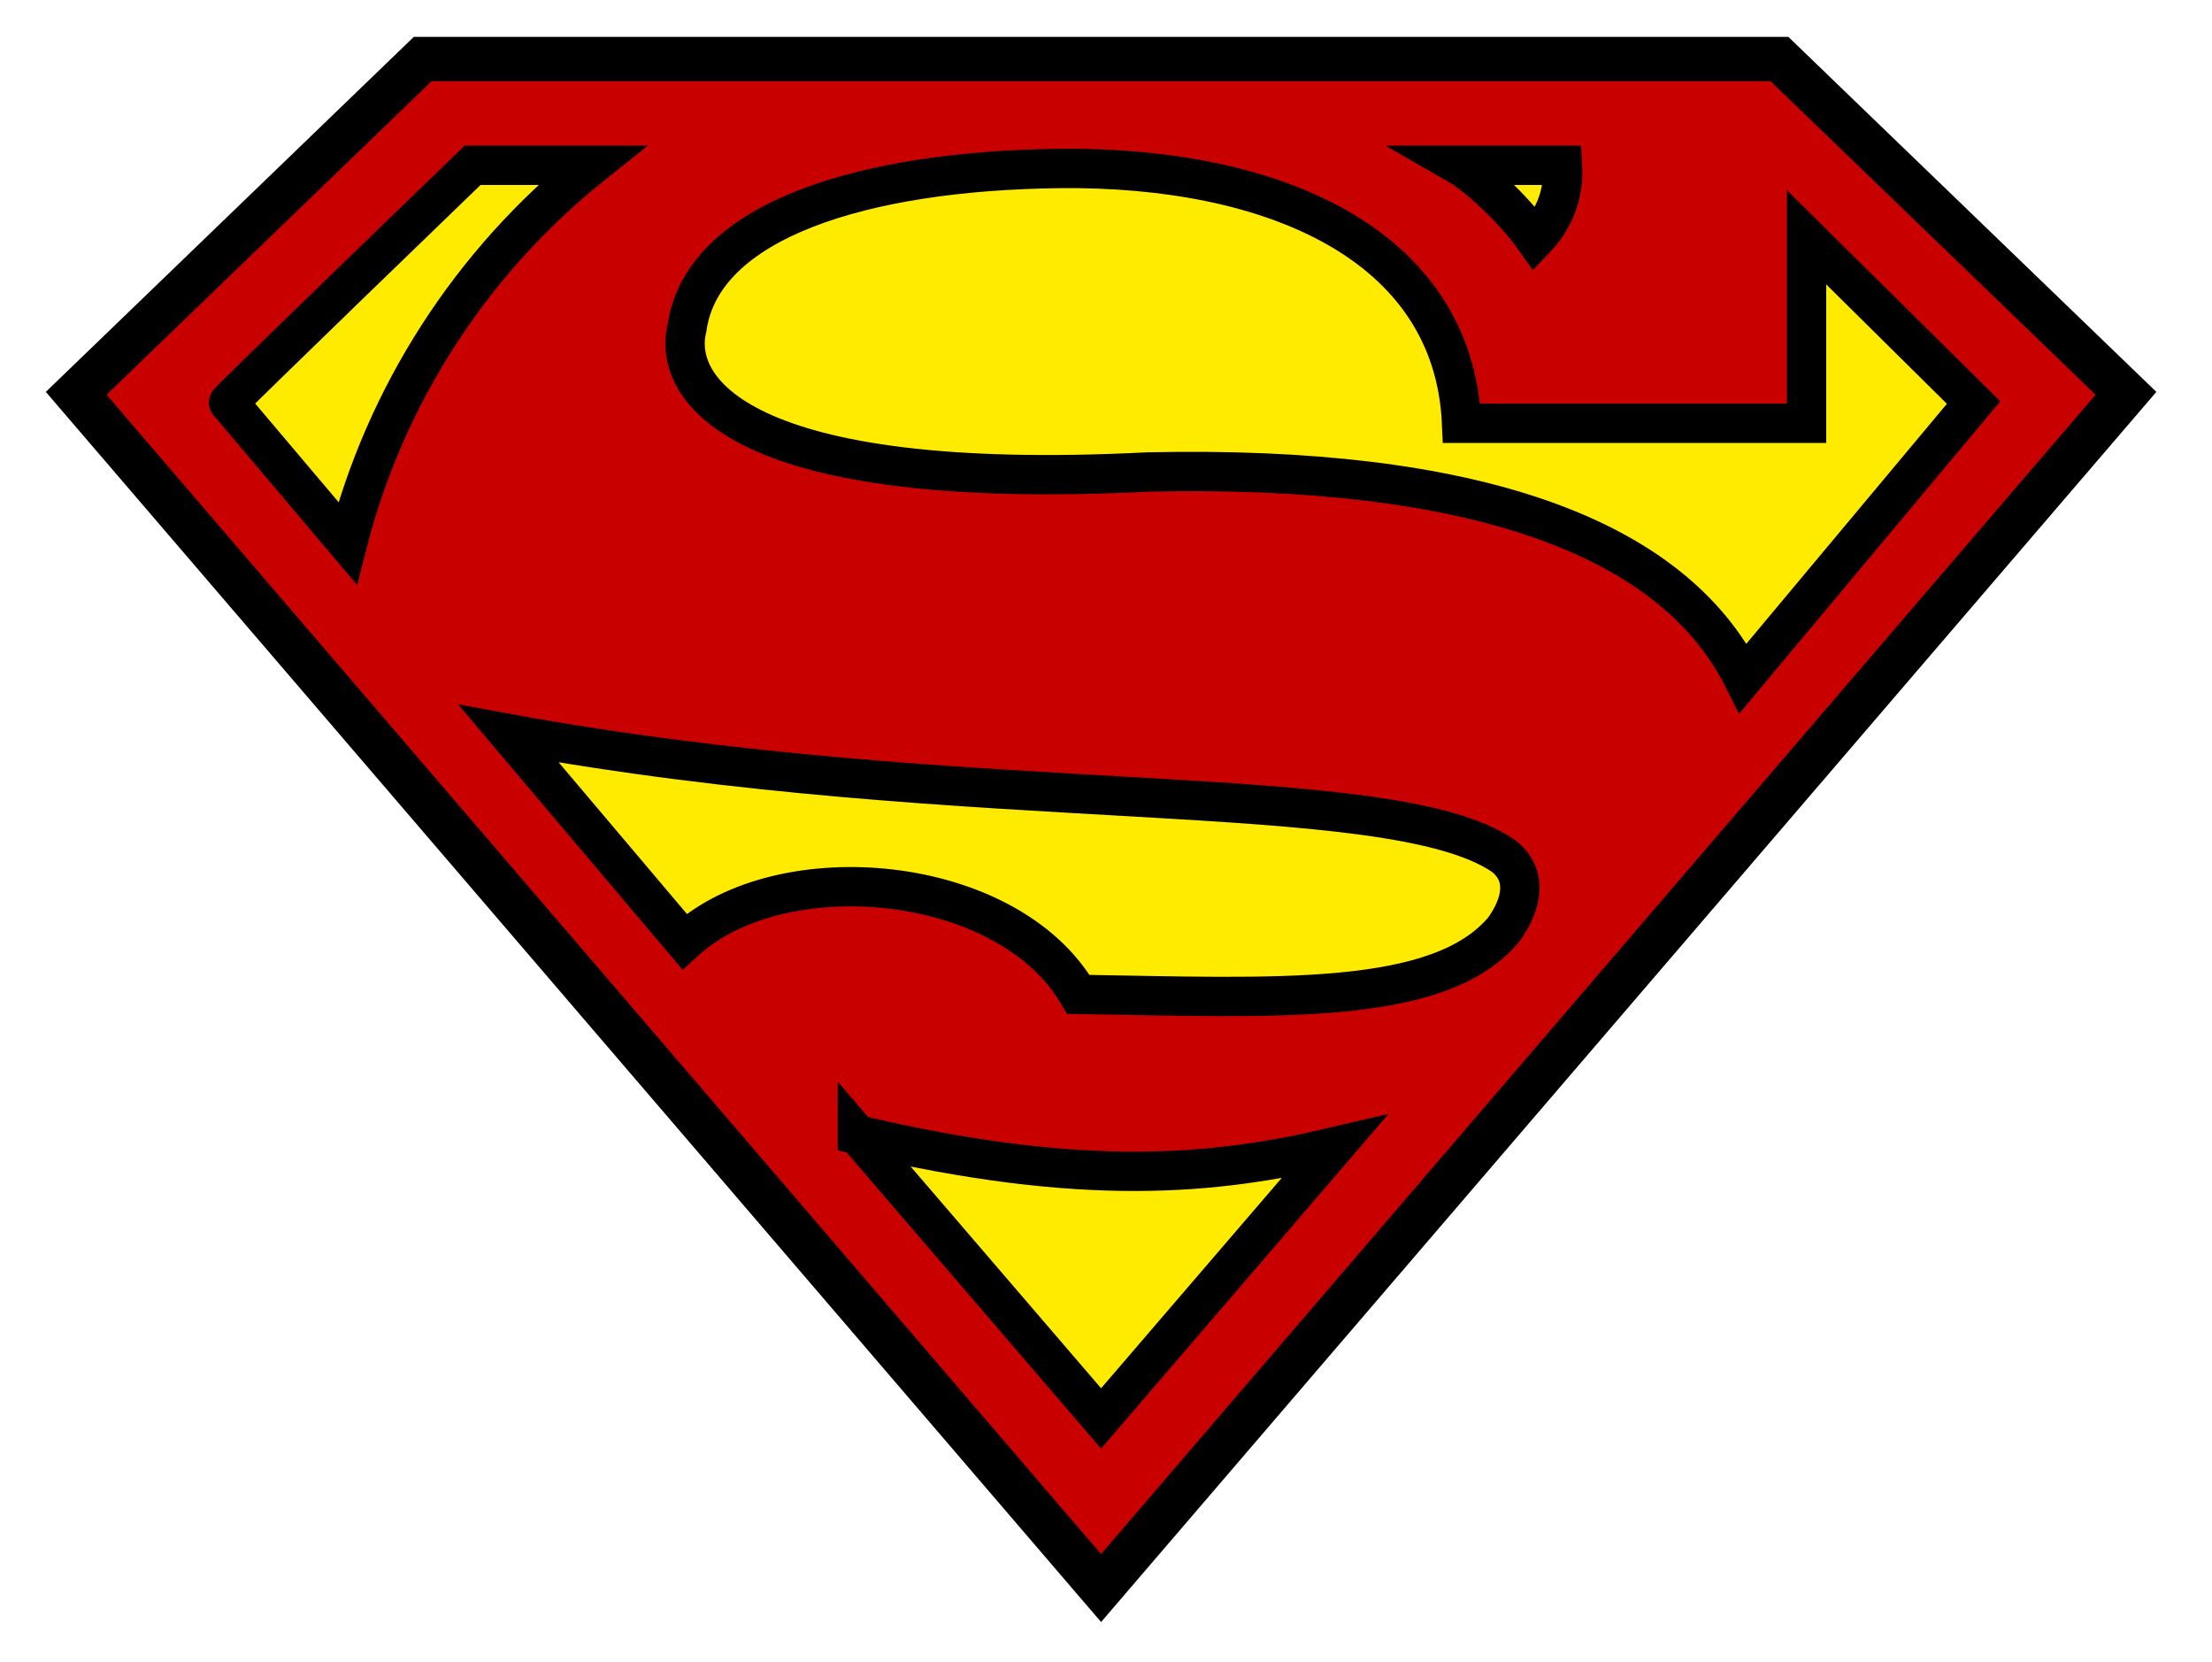
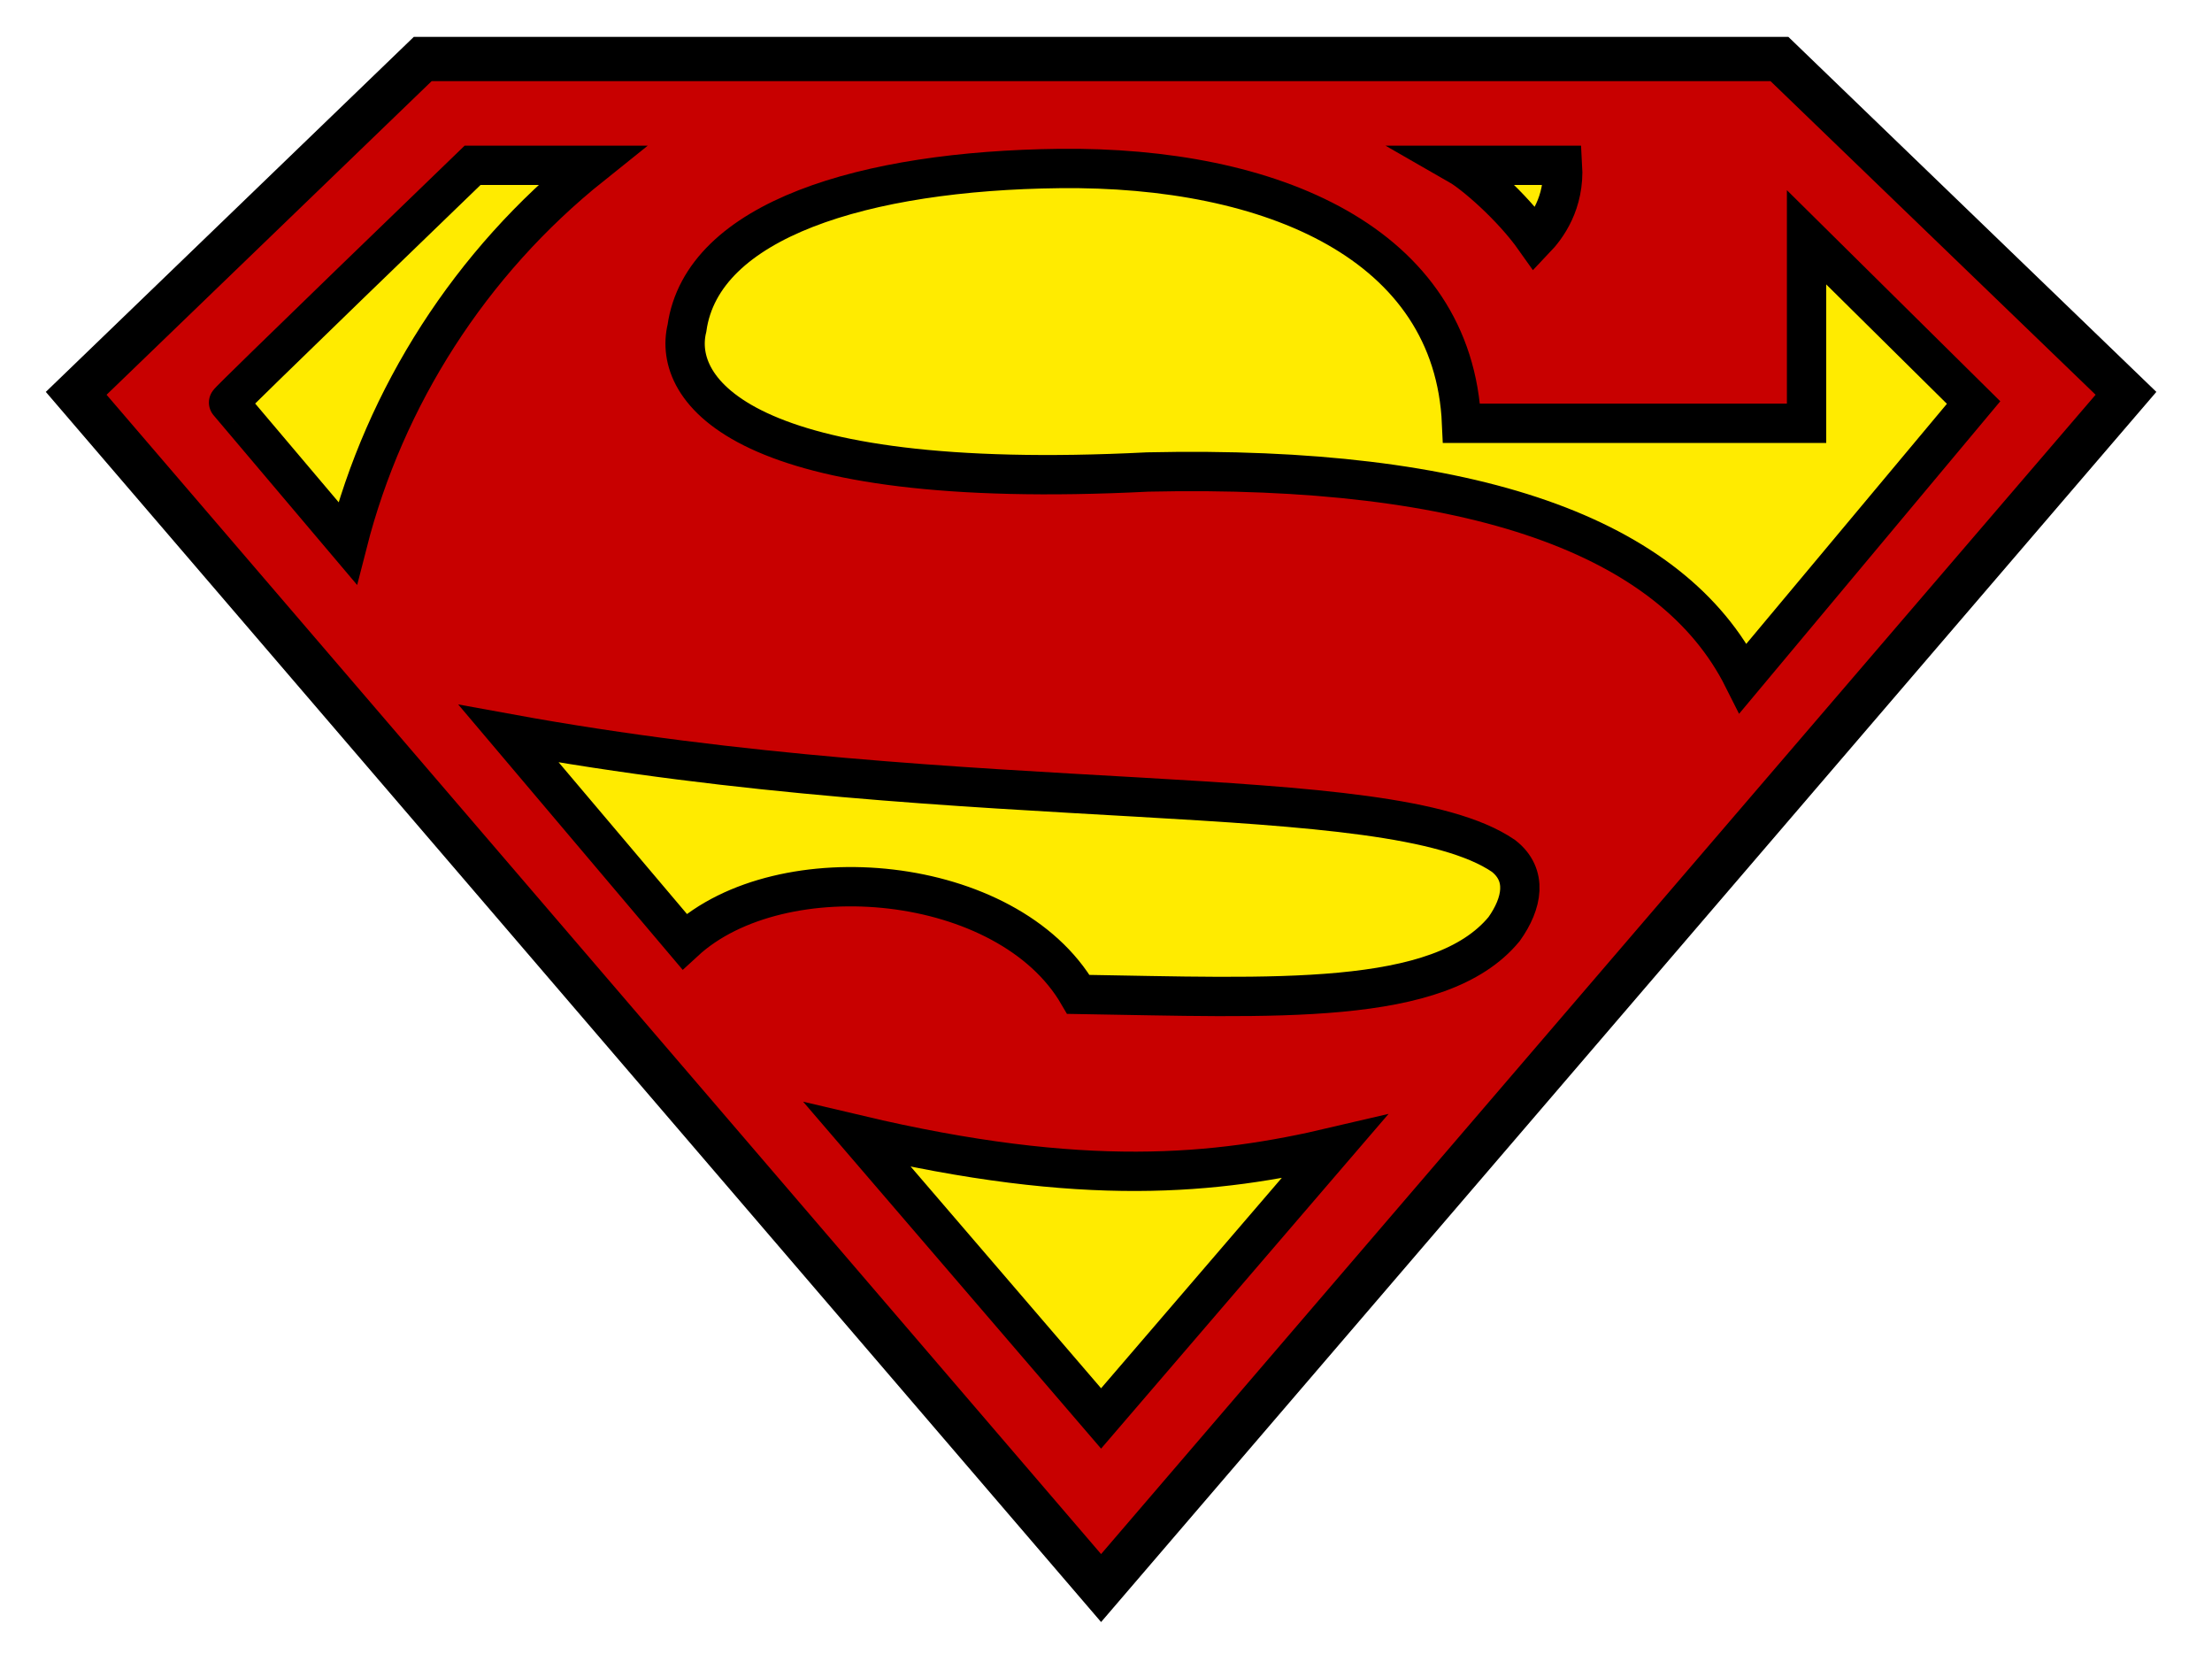
- <svg xmlns="http://www.w3.org/2000/svg" width="900" height="676" id="svg2" version="1.1">
-   <defs id="defs4" />
-   <g id="layer4" style="display:inline">
-     <path style="fill:#c80000;fill-opacity:1;stroke:#000000;stroke-width:18;stroke-linecap:butt;stroke-linejoin:miter;stroke-miterlimit:4;stroke-opacity:1;stroke-dasharray:none" d="M 448,646 31,160 172,24 724,24 865,160 z" id="path3777" />
-   </g>
-   <g id="layer3" style="display:inline">
-     <path style="fill:#ffeb00;fill-opacity:1;stroke:#000000;stroke-width:16;stroke-linecap:butt;stroke-linejoin:miter;stroke-miterlimit:4.7;stroke-opacity:1;stroke-dasharray:none" d="M 206.949,298.431 278.5,383 c 39.279,-36.18 131.561,-27.86 160.25,21.5 79.642,1.258 146.989,5.247 173.249,-26.589 7.435,-10.468 9.66,-21.992 -0.295,-29.753 -47.004,-32.067 -215.511,-15.165 -404.755,-49.727 z" id="path3770" />
-     <path style="fill:#ffeb00;fill-opacity:1;stroke:#000000;stroke-width:16;stroke-linecap:butt;stroke-linejoin:miter;stroke-miterlimit:4.7;stroke-opacity:1;stroke-dasharray:none" d="m 93,163.75 c -1,0.25 99.28,-96.5 99.28,-96.5 l 48.47,0 c -49.449,39.559 -84.132,94.132 -99.343,153.714 z" id="path3781" />
-     <path style="fill:#ffeb00;fill-opacity:1;stroke:#000000;stroke-width:16;stroke-linecap:butt;stroke-linejoin:miter;stroke-miterlimit:4.7;stroke-opacity:1;stroke-dasharray:none" d="M 348.858,461.593 448,577.005 542.923,466.506 c -48.189,11.316 -101.74,16.908 -194.065,-4.912 z" id="path3016" />
-     <path style="fill:#ffeb00;fill-opacity:1;stroke:#000000;stroke-width:16;stroke-linecap:butt;stroke-linejoin:miter;stroke-miterlimit:9.6;stroke-opacity:1;stroke-dasharray:none" d="m 593.75,67.25 42,0 c 0.924,15.344 -6.486,25.218 -11.129,30.086 C 614.854,83.514 599.419,70.5 593.75,67.25 z" id="path3788" />
-     <path style="fill:#ffeb00;fill-opacity:1;stroke:#000000;stroke-width:16;stroke-linecap:butt;stroke-linejoin:miter;stroke-miterlimit:4;stroke-opacity:1;stroke-dasharray:none" d="M 709.256,275.885 803,163.75 735.038,96.526 l 0,75.66 -140.361,0 C 591.455,99.013 517.345,67.573 431.084,68.544 351.841,69.435 285.686,89.393 279.5,133.5 c -6.041,24.915 21.402,66.906 187.5,58.5 132.2,-2.923 213.238,26.099 242.256,83.885 z" id="path3792" />
+ <svg xmlns="http://www.w3.org/2000/svg" width="900" height="676">
+   <path d="M448 646L31 160 172 24h552l141 136z" fill="#c80000" stroke="#000" stroke-width="18" />
+   <g fill="#ffeb00" stroke="#000" stroke-width="16">
+     <path d="M206.95 298.431L278.5 383c39.279-36.18 131.56-27.86 160.25 21.5 79.642 1.258 146.99 5.247 173.249-26.589 7.435-10.468 9.66-21.992-.295-29.753-47.004-32.067-215.512-15.164-404.755-49.727zM93 163.75c-1 .25 99.28-96.5 99.28-96.5h48.47c-49.45 39.559-84.132 94.132-99.343 153.714zM348.858 461.593L448 577.005l94.923-110.5c-48.19 11.317-101.74 16.91-194.065-4.912z" stroke-miterlimit="4.7" />
+     <path d="M593.75 67.25h42c.924 15.344-6.486 25.218-11.129 30.086C614.854 83.514 599.42 70.5 593.75 67.25z" stroke-miterlimit="9.6" />
+     <path d="M709.256 275.885L803 163.75l-67.962-67.224v75.66H594.677c-3.222-73.173-77.332-104.613-163.593-103.642-79.243.891-145.398 20.85-151.584 64.956-6.041 24.915 21.402 66.906 187.5 58.5 132.2-2.923 213.238 26.099 242.256 83.885z" />
  </g>
</svg>
